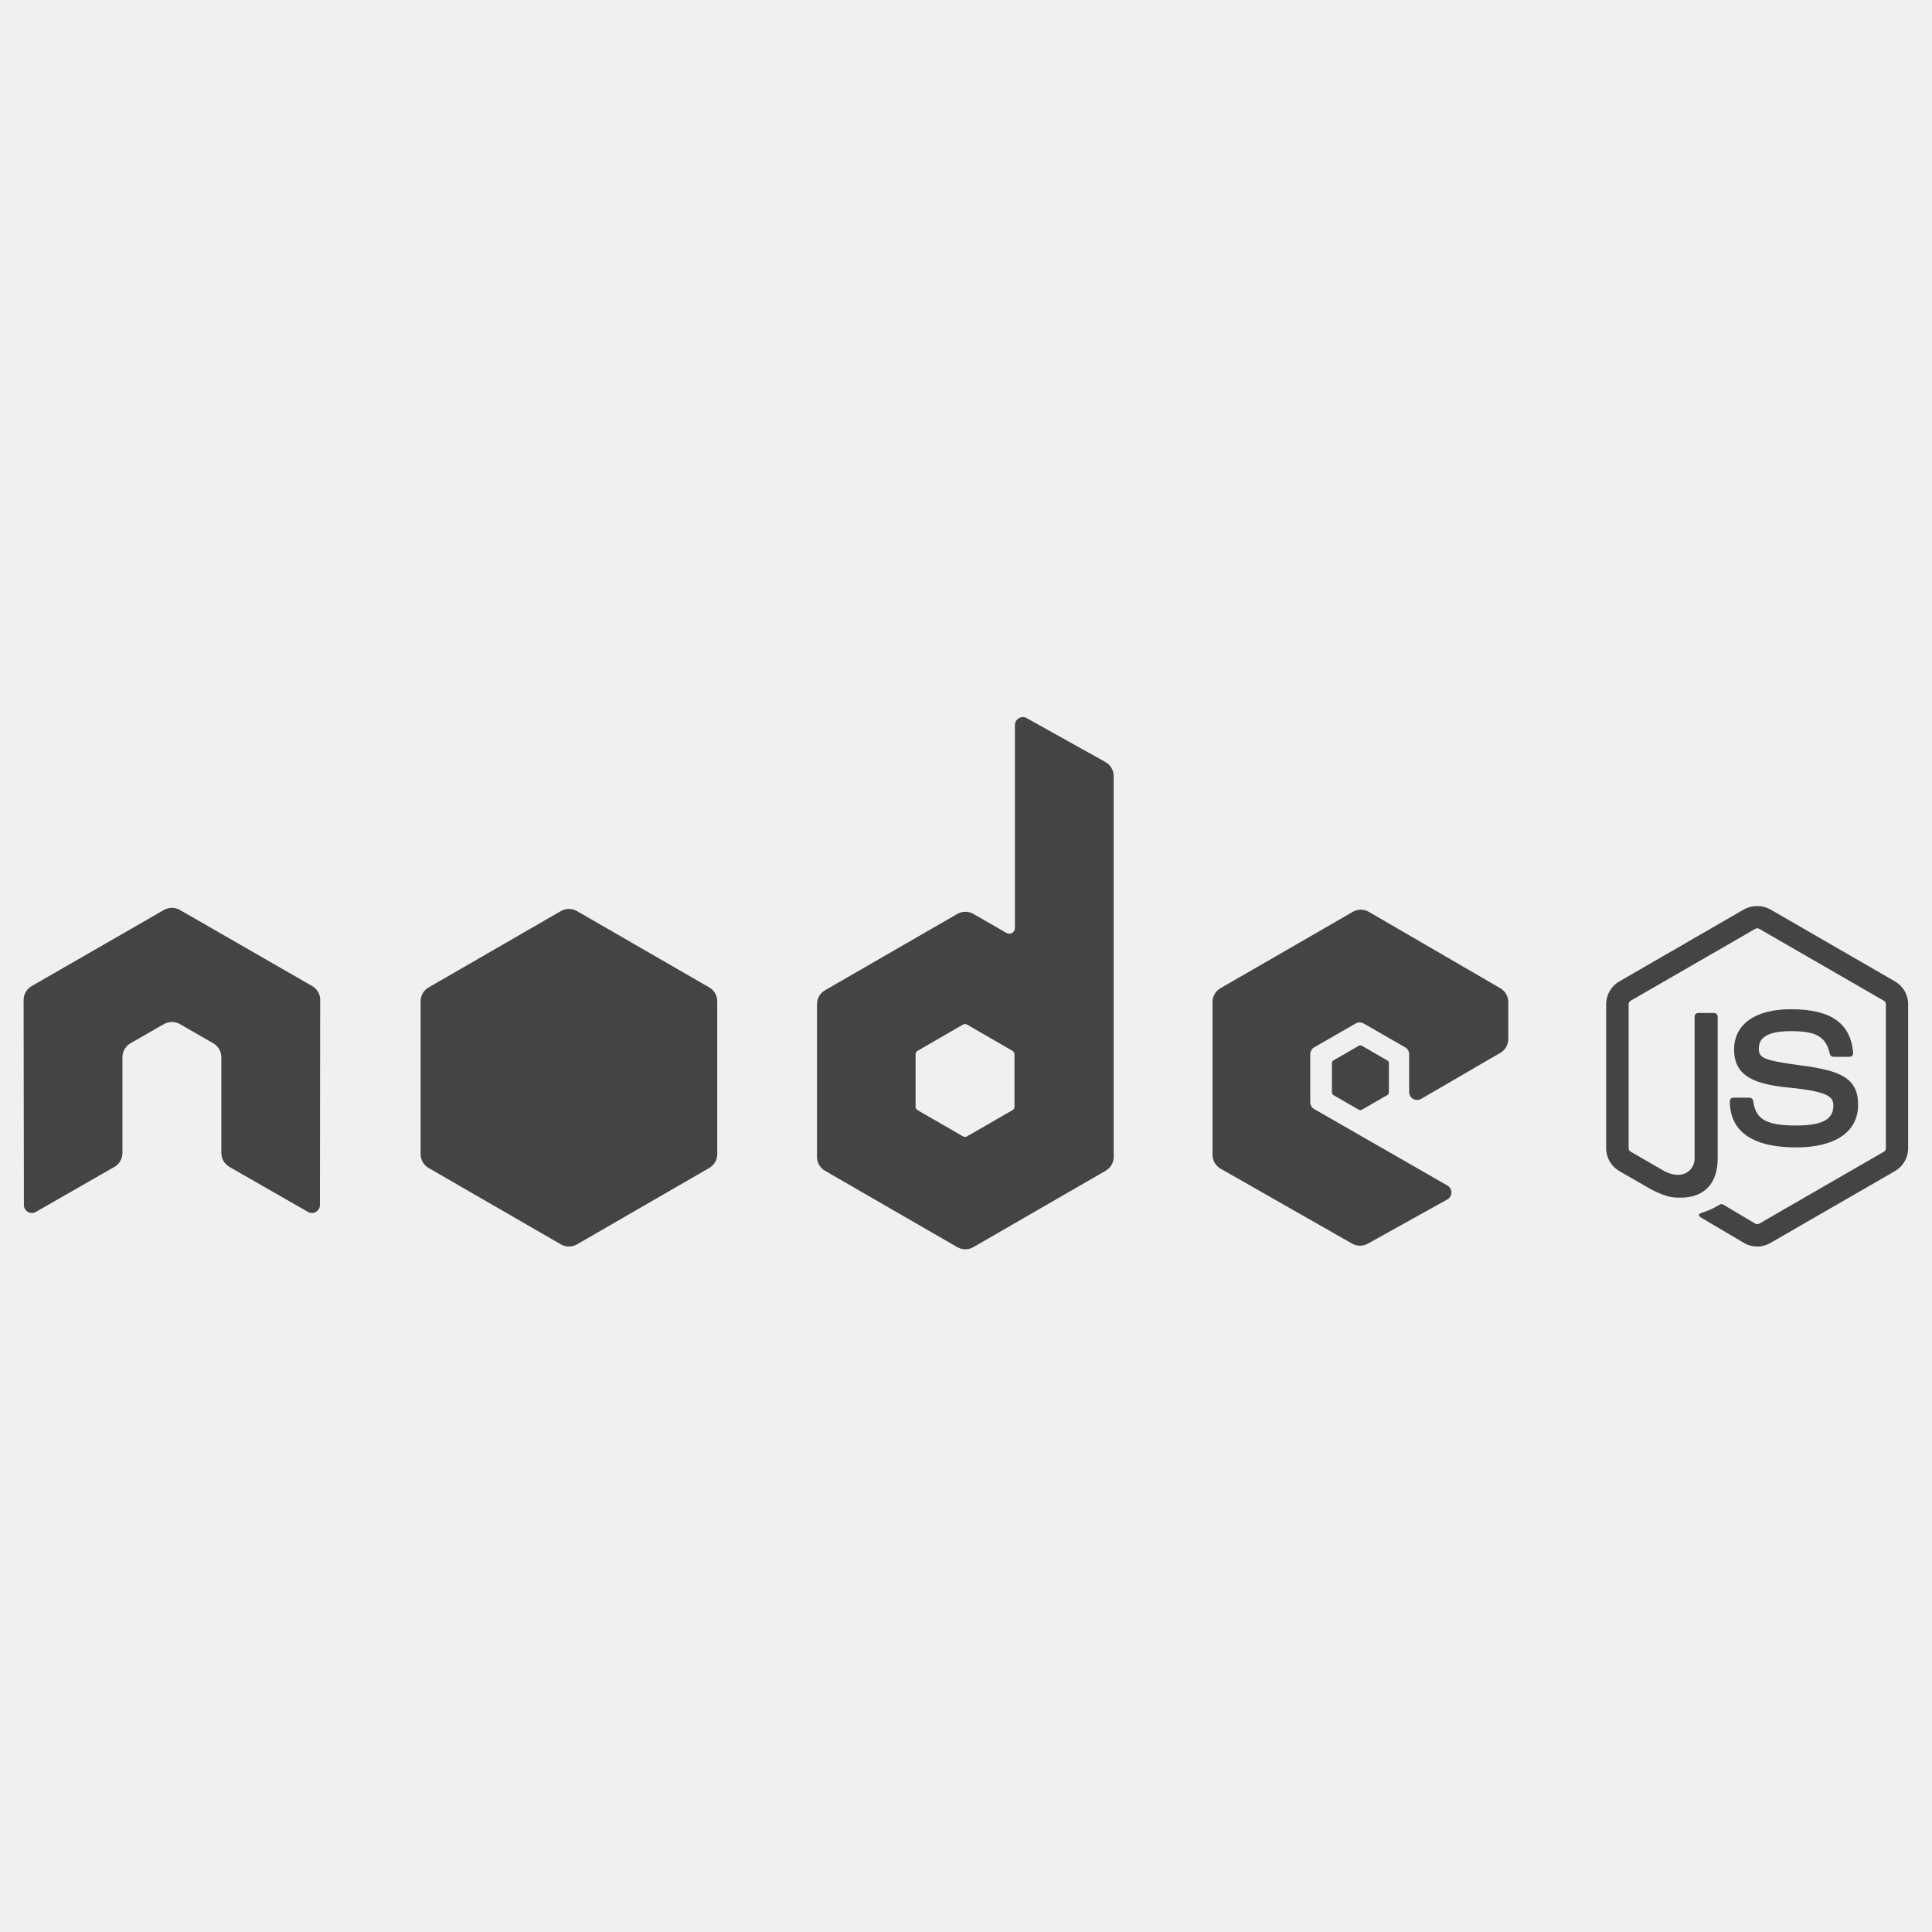
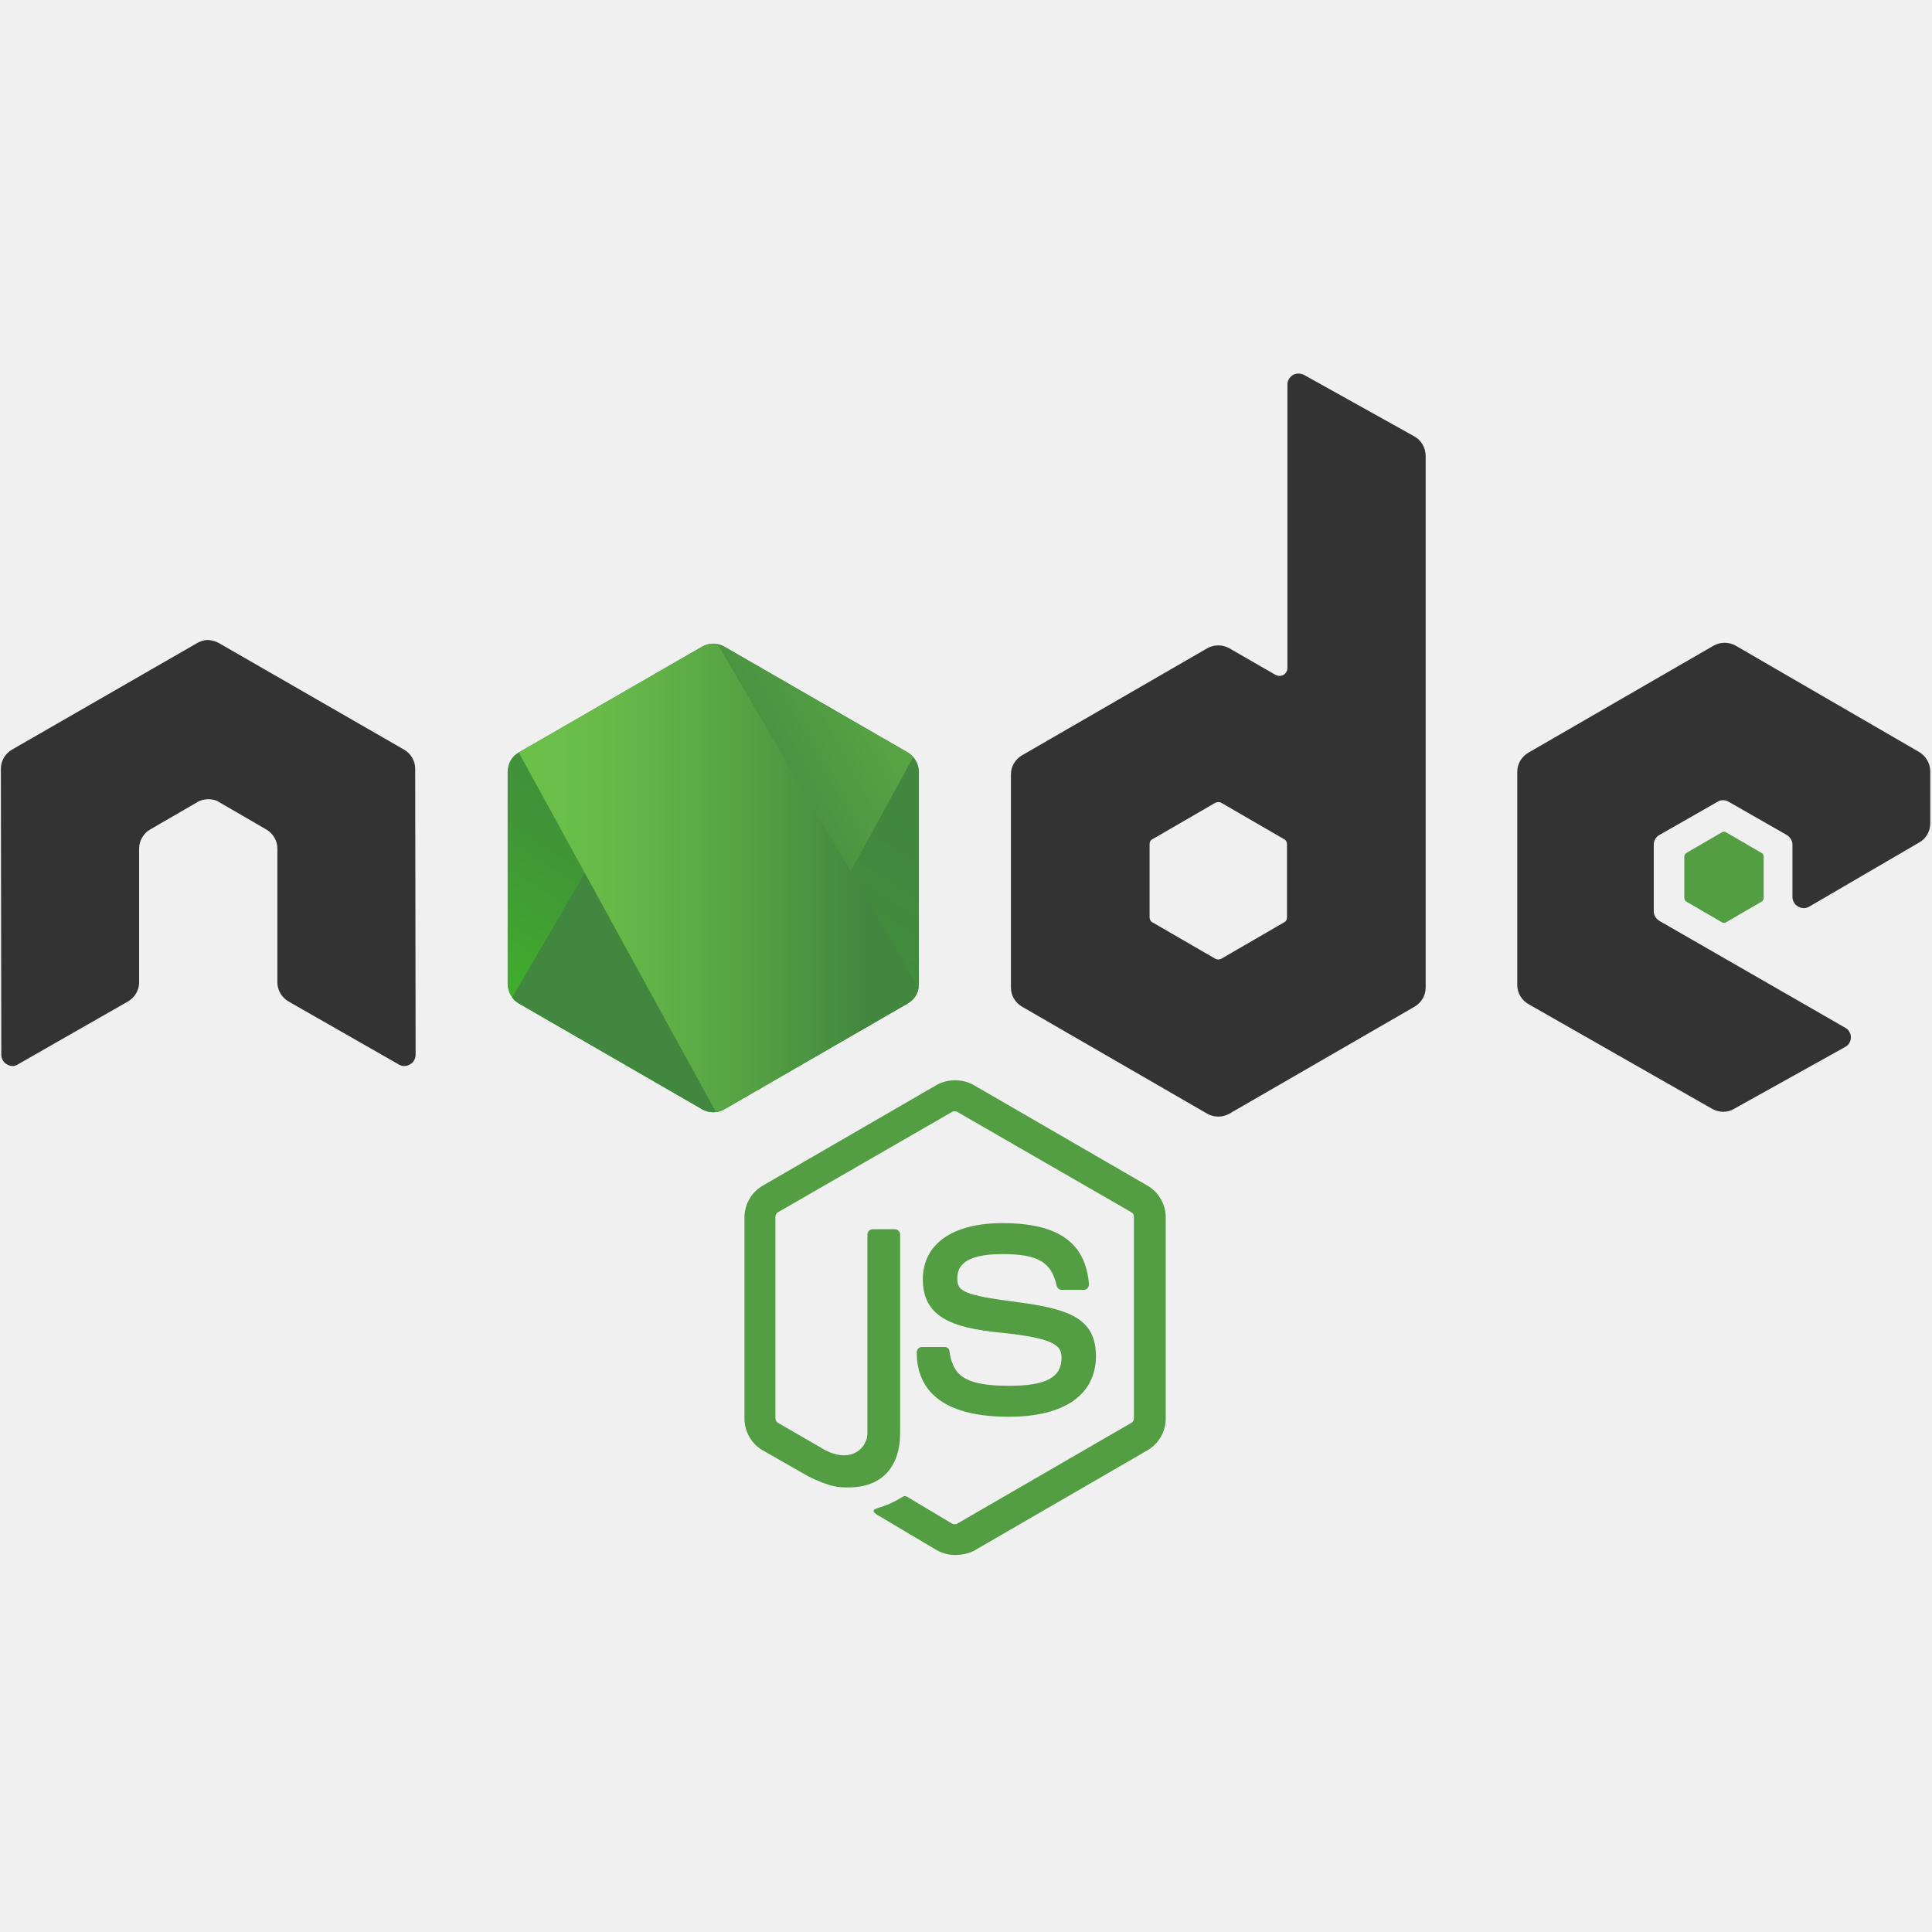
- <svg xmlns="http://www.w3.org/2000/svg" width="32" height="32" viewBox="0 0 32 32" id="nodejs">
-   <path fill="#444" d="M5.304 16.563a.265.265 0 0 0-.132-.23L2.98 15.072a.26.26 0 0 0-.121-.035h-.023a.264.264 0 0 0-.121.035L.524 16.333a.265.265 0 0 0-.133.23l.005 3.396a.13.13 0 0 0 .066.114.13.13 0 0 0 .132 0l1.302-.746a.267.267 0 0 0 .132-.23V17.51c0-.094.05-.182.132-.229l.555-.319a.272.272 0 0 1 .265 0l.554.319a.264.264 0 0 1 .132.229v1.587c0 .095.051.181.133.23l1.302.746a.13.13 0 0 0 .132 0 .133.133 0 0 0 .066-.114l.004-3.396zm11.702-4.669c-.041-.023-.091-.022-.131.002s-.065.067-.065.114v3.363a.093.093 0 0 1-.139.08l-.549-.316a.267.267 0 0 0-.265 0l-2.192 1.265a.265.265 0 0 0-.133.229v2.531c0 .095.05.182.132.229l2.192 1.266a.267.267 0 0 0 .265 0l2.193-1.266a.265.265 0 0 0 .132-.229v-6.309a.265.265 0 0 0-.136-.231l-1.305-.728zm-.203 6.437a.063.063 0 0 1-.033.057l-.753.434a.065.065 0 0 1-.066 0l-.753-.434a.065.065 0 0 1-.033-.057v-.869c0-.024.013-.046.033-.057l.753-.435a.065.065 0 0 1 .066 0l.753.435c.02.012.033.034.033.057v.869zm8.047-.892a.265.265 0 0 0 .132-.229v-.613a.264.264 0 0 0-.132-.229l-2.178-1.265a.262.262 0 0 0-.265 0l-2.192 1.265a.264.264 0 0 0-.132.229v2.53c0 .095.051.183.134.23l2.178 1.241c.08.046.179.046.26.001l1.317-.732c.041-.023.067-.067.068-.115s-.025-.092-.066-.116l-2.206-1.266a.131.131 0 0 1-.066-.115v-.793c0-.047.025-.091.066-.115l.687-.395a.135.135 0 0 1 .132 0l.687.395a.132.132 0 0 1 .066.115v.624c0 .047.025.091.066.115s.092.023.133 0l1.312-.763zM9.291 15.09a.267.267 0 0 1 .265 0l2.192 1.265a.263.263 0 0 1 .132.229v2.532a.265.265 0 0 1-.132.229l-2.192 1.266a.267.267 0 0 1-.265 0l-2.192-1.266a.264.264 0 0 1-.132-.229v-2.532c0-.095.05-.182.132-.229l2.192-1.265zm19.815 5.557a.438.438 0 0 1-.217-.058l-.69-.408c-.103-.058-.052-.078-.019-.09.137-.048.165-.059.312-.142.015-.009.036-.005.052.004l.53.315a.066.066 0 0 0 .064 0l2.067-1.193a.065.065 0 0 0 .031-.056v-2.386a.067.067 0 0 0-.032-.057l-2.066-1.192a.066.066 0 0 0-.064 0l-2.066 1.192a.066.066 0 0 0-.033.057v2.386c0 .023.013.044.032.055l.566.327c.307.154.495-.027.495-.209v-2.355a.06.06 0 0 1 .06-.059h.262a.06.06 0 0 1 .06.059v2.355c0 .41-.223.645-.612.645-.119 0-.214 0-.476-.129l-.542-.312a.436.436 0 0 1-.217-.377v-2.386c0-.155.083-.3.217-.377l2.067-1.194a.452.452 0 0 1 .434 0l2.067 1.194a.436.436 0 0 1 .217.377v2.386a.437.437 0 0 1-.217.377l-2.067 1.193a.436.436 0 0 1-.218.058zm.639-1.643c-.905 0-1.094-.415-1.094-.764 0-.033.026-.059.06-.059h.267a.06.06 0 0 1 .059.051c.04.272.16.41.708.41.435 0 .621-.099.621-.329 0-.133-.052-.232-.729-.298-.565-.056-.915-.181-.915-.633 0-.417.352-.666.941-.666.662 0 .99.23 1.031.723.002.017-.004.033-.016.046s-.027.019-.044.019h-.268a.06.06 0 0 1-.058-.047c-.064-.286-.221-.378-.645-.378-.475 0-.531.166-.531.29 0 .151.065.194.707.279.635.084.937.203.937.649 0 .45-.375.708-1.03.708zm-7.239-1.683a.052.052 0 0 1 .051 0l.421.243a.05.05 0 0 1 .026.044v.486a.05.05 0 0 1-.026.044l-.421.243a.052.052 0 0 1-.051 0l-.42-.243a.05.05 0 0 1-.025-.044v-.486c0-.018.01-.035.025-.044l.42-.243z" />
+ <svg xmlns="http://www.w3.org/2000/svg" xmlns:xlink="http://www.w3.org/1999/xlink" width="800px" height="800px" viewBox="0 -99 512 512" preserveAspectRatio="xMidYMid">
+   <defs>
+     <linearGradient x1="68.188%" y1="17.487%" x2="27.823%" y2="89.755%" id="b">
+       <stop stop-color="#41873F" offset="0%" />
+       <stop stop-color="#418B3D" offset="32.88%" />
+       <stop stop-color="#419637" offset="63.52%" />
+       <stop stop-color="#3FA92D" offset="93.19%" />
+       <stop stop-color="#3FAE2A" offset="100%" />
+     </linearGradient>
+     <path id="a" d="M57.903 1.85a5.957 5.957 0 0 0-5.894 0L3.352 29.933c-1.85 1.04-2.89 3.005-2.89 5.085v56.286c0 2.08 1.156 4.045 2.89 5.085l48.657 28.085a5.957 5.957 0 0 0 5.894 0l48.658-28.085c1.849-1.04 2.89-3.005 2.89-5.085V35.019c0-2.08-1.157-4.045-2.89-5.085L57.903 1.85z" />
+     <linearGradient x1="43.277%" y1="55.169%" x2="159.245%" y2="-18.306%" id="d">
+       <stop stop-color="#41873F" offset="13.76%" />
+       <stop stop-color="#54A044" offset="40.32%" />
+       <stop stop-color="#66B848" offset="71.36%" />
+       <stop stop-color="#6CC04A" offset="90.81%" />
+     </linearGradient>
+     <linearGradient x1="-4413.77%" y1="13.43%" x2="5327.93%" y2="13.43%" id="e">
+       <stop stop-color="#6CC04A" offset="9.192%" />
+       <stop stop-color="#66B848" offset="28.64%" />
+       <stop stop-color="#54A044" offset="59.68%" />
+       <stop stop-color="#41873F" offset="86.24%" />
+     </linearGradient>
+     <linearGradient x1="-4.389%" y1="49.997%" x2="101.499%" y2="49.997%" id="f">
+       <stop stop-color="#6CC04A" offset="9.192%" />
+       <stop stop-color="#66B848" offset="28.64%" />
+       <stop stop-color="#54A044" offset="59.68%" />
+       <stop stop-color="#41873F" offset="86.24%" />
+     </linearGradient>
+     <linearGradient x1="-9713.77%" y1="36.21%" x2="27.93%" y2="36.21%" id="g">
+       <stop stop-color="#6CC04A" offset="9.192%" />
+       <stop stop-color="#66B848" offset="28.64%" />
+       <stop stop-color="#54A044" offset="59.68%" />
+       <stop stop-color="#41873F" offset="86.24%" />
+     </linearGradient>
+     <linearGradient x1="-103.861%" y1="50.275%" x2="100.797%" y2="50.275%" id="h">
+       <stop stop-color="#6CC04A" offset="9.192%" />
+       <stop stop-color="#66B848" offset="28.64%" />
+       <stop stop-color="#54A044" offset="59.68%" />
+       <stop stop-color="#41873F" offset="86.24%" />
+     </linearGradient>
+     <linearGradient x1="130.613%" y1="-211.069%" x2="4.393%" y2="201.605%" id="i">
+       <stop stop-color="#41873F" offset="0%" />
+       <stop stop-color="#418B3D" offset="32.88%" />
+       <stop stop-color="#419637" offset="63.52%" />
+       <stop stop-color="#3FA92D" offset="93.19%" />
+       <stop stop-color="#3FAE2A" offset="100%" />
+     </linearGradient>
+   </defs>
+   <g fill="none">
+     <path d="M253.11 313.094c-1.733 0-3.351-.462-4.854-1.271l-15.371-9.13c-2.312-1.272-1.156-1.734-.462-1.965 3.12-1.04 3.698-1.272 6.934-3.12.347-.232.81-.116 1.156.115l11.789 7.05c.462.231 1.04.231 1.386 0l46.115-26.698c.462-.231.694-.694.694-1.271v-53.28c0-.579-.232-1.04-.694-1.272l-46.115-26.582c-.462-.232-1.04-.232-1.386 0l-46.115 26.582c-.462.231-.694.809-.694 1.271v53.28c0 .463.232 1.04.694 1.272l12.598 7.281c6.819 3.467 11.095-.578 11.095-4.623v-52.587c0-.693.578-1.387 1.387-1.387h5.894c.694 0 1.387.578 1.387 1.387v52.587c0 9.13-4.97 14.447-13.638 14.447-2.658 0-4.738 0-10.633-2.89l-12.135-6.934c-3.005-1.733-4.854-4.97-4.854-8.437v-53.28c0-3.467 1.849-6.704 4.854-8.437l46.114-26.698c2.89-1.618 6.82-1.618 9.709 0l46.114 26.698c3.005 1.733 4.855 4.97 4.855 8.437v53.28c0 3.467-1.85 6.704-4.855 8.437l-46.114 26.698c-1.503.694-3.236 1.04-4.854 1.04zm14.216-36.637c-20.225 0-24.386-9.246-24.386-17.105 0-.694.578-1.387 1.387-1.387h6.01c.693 0 1.271.462 1.271 1.156.925 6.125 3.583 9.13 15.834 9.13 9.708 0 13.87-2.196 13.87-7.397 0-3.005-1.157-5.2-16.297-6.703-12.598-1.272-20.457-4.045-20.457-14.1 0-9.362 7.86-14.91 21.035-14.91 14.793 0 22.075 5.086 23 16.18 0 .348-.116.694-.347 1.041-.232.231-.578.462-.925.462h-6.01c-.578 0-1.156-.462-1.271-1.04-1.387-6.356-4.97-8.437-14.447-8.437-10.633 0-11.905 3.699-11.905 6.472 0 3.352 1.503 4.392 15.834 6.241 14.216 1.85 20.92 4.508 20.92 14.447-.116 10.171-8.437 15.95-23.116 15.95z" fill="#539E43" />
+     <path d="M110.028 104.712c0-2.08-1.156-4.046-3.005-5.086l-49.004-28.2c-.81-.463-1.734-.694-2.658-.81h-.463c-.924 0-1.849.347-2.658.81l-49.004 28.2c-1.85 1.04-3.005 3.005-3.005 5.086l.116 75.817c0 1.04.578 2.08 1.502 2.543.925.578 2.08.578 2.89 0l29.125-16.643c1.849-1.04 3.005-3.005 3.005-5.085v-35.482c0-2.08 1.155-4.045 3.005-5.085l12.366-7.166c.925-.578 1.965-.81 3.005-.81 1.04 0 2.08.232 2.89.81l12.366 7.166c1.85 1.04 3.005 3.004 3.005 5.085v35.482c0 2.08 1.156 4.045 3.005 5.085l29.125 16.643c.925.578 2.08.578 3.005 0 .925-.463 1.503-1.503 1.503-2.543l-.116-75.817zM345.571.347c-.924-.463-2.08-.463-2.89 0-.924.578-1.502 1.502-1.502 2.542v75.125c0 .693-.346 1.386-1.04 1.849-.693.346-1.387.346-2.08 0l-12.251-7.05a5.957 5.957 0 0 0-5.895 0l-49.004 28.316c-1.849 1.04-3.005 3.005-3.005 5.085v56.516c0 2.08 1.156 4.046 3.005 5.086l49.004 28.316a5.957 5.957 0 0 0 5.895 0l49.004-28.316c1.849-1.04 3.005-3.005 3.005-5.086V21.844c0-2.196-1.156-4.16-3.005-5.201L345.572.347zm-4.507 143.776c0 .578-.231 1.04-.694 1.271l-16.758 9.708a1.714 1.714 0 0 1-1.503 0l-16.758-9.708c-.463-.231-.694-.809-.694-1.271v-19.417c0-.578.231-1.04.694-1.271l16.758-9.709a1.714 1.714 0 0 1 1.503 0l16.758 9.709c.463.23.694.809.694 1.271v19.417zM508.648 124.244c1.85-1.04 2.89-3.005 2.89-5.086v-13.753c0-2.08-1.156-4.045-2.89-5.085l-48.657-28.2a5.957 5.957 0 0 0-5.894 0l-49.004 28.315c-1.85 1.04-3.005 3.005-3.005 5.086v56.516c0 2.08 1.155 4.045 3.005 5.085l48.657 27.738c1.85 1.04 4.045 1.04 5.779 0L489 178.45c.925-.463 1.503-1.503 1.503-2.543 0-1.04-.578-2.08-1.503-2.543l-49.235-28.316c-.924-.577-1.502-1.502-1.502-2.542v-17.683c0-1.04.578-2.08 1.502-2.543l15.372-8.784a2.821 2.821 0 0 1 3.005 0l15.371 8.784c.925.578 1.503 1.502 1.503 2.543v13.869c0 1.04.578 2.08 1.502 2.542.925.578 2.08.578 3.005 0l29.125-16.99z" fill="#333" />
+     <path d="M456.293 121.586a1.05 1.05 0 0 1 1.155 0l9.362 5.432c.347.23.578.577.578 1.04v10.864c0 .462-.231.809-.578 1.04l-9.362 5.432a1.05 1.05 0 0 1-1.155 0l-9.362-5.432c-.347-.231-.578-.578-.578-1.04v-10.864c0-.463.231-.81.578-1.04l9.362-5.432z" fill="#539E43" />
+     <g transform="translate(134.068 70.501)">
+       <mask id="c" fill="#ffffff">
+         <use xlink:href="#a" />
+       </mask>
+       <use fill="url(#b)" xlink:href="#a" />
+       <g mask="url(#c)">
+         <path d="M51.893 1.85L3.121 29.933C1.27 30.974 0 32.94 0 35.02v56.286c0 1.387.578 2.658 1.502 3.698L56.285 1.156c-1.387-.231-3.005-.116-4.392.693zM56.632 125.053c.462-.116.925-.347 1.387-.578l48.773-28.085c1.85-1.04 3.005-3.005 3.005-5.085V35.019c0-1.502-.694-3.005-1.734-4.045l-51.43 94.079z" />
+         <path d="M106.676 29.934L57.788 1.85a8.025 8.025 0 0 0-1.503-.578L1.502 95.12a6.082 6.082 0 0 0 1.619 1.387l48.888 28.085c1.387.809 3.005 1.04 4.507.577l51.432-94.078c-.347-.462-.81-.81-1.272-1.156z" fill="url(#d)" />
+       </g>
+       <g mask="url(#c)">
+         <path d="M109.797 91.305V35.019c0-2.08-1.271-4.045-3.12-5.085L57.786 1.85a5.106 5.106 0 0 0-1.848-.693l53.511 91.42c.231-.347.347-.809.347-1.271zM3.12 29.934C1.272 30.974 0 32.94 0 35.02v56.286c0 2.08 1.387 4.045 3.12 5.085l48.889 28.085c1.156.693 2.427.925 3.814.693L3.467 29.818l-.346.116z" />
+         <path fill="url(#e)" fill-rule="evenodd" d="M50.391.809l-.693.347h.924l-.231-.347z" transform="translate(0 -9.246)" />
+         <path d="M106.792 105.636c1.387-.809 2.427-2.196 2.89-3.698L56.053 10.402c-1.387-.231-2.89-.116-4.16.693L3.351 39.065l52.355 95.465a8.057 8.057 0 0 0 2.196-.693l48.889-28.2z" fill="url(#f)" fill-rule="evenodd" transform="translate(0 -9.246)" />
+         <path fill="url(#g)" fill-rule="evenodd" d="M111.3 104.712l-.347-.578v.809l.346-.231z" transform="translate(0 -9.246)" />
+         <path d="M106.792 105.636l-48.773 28.085a6.973 6.973 0 0 1-2.196.693l.925 1.734 54.089-31.32v-.694l-1.387-2.312c-.231 1.618-1.271 3.005-2.658 3.814z" fill="url(#h)" fill-rule="evenodd" transform="translate(0 -9.246)" />
+         <path d="M106.792 105.636l-48.773 28.085a6.973 6.973 0 0 1-2.196.693l.925 1.734 54.089-31.32v-.694l-1.387-2.312c-.231 1.618-1.271 3.005-2.658 3.814z" fill="url(#i)" fill-rule="evenodd" transform="translate(0 -9.246)" />
+       </g>
+     </g>
+   </g>
</svg>
